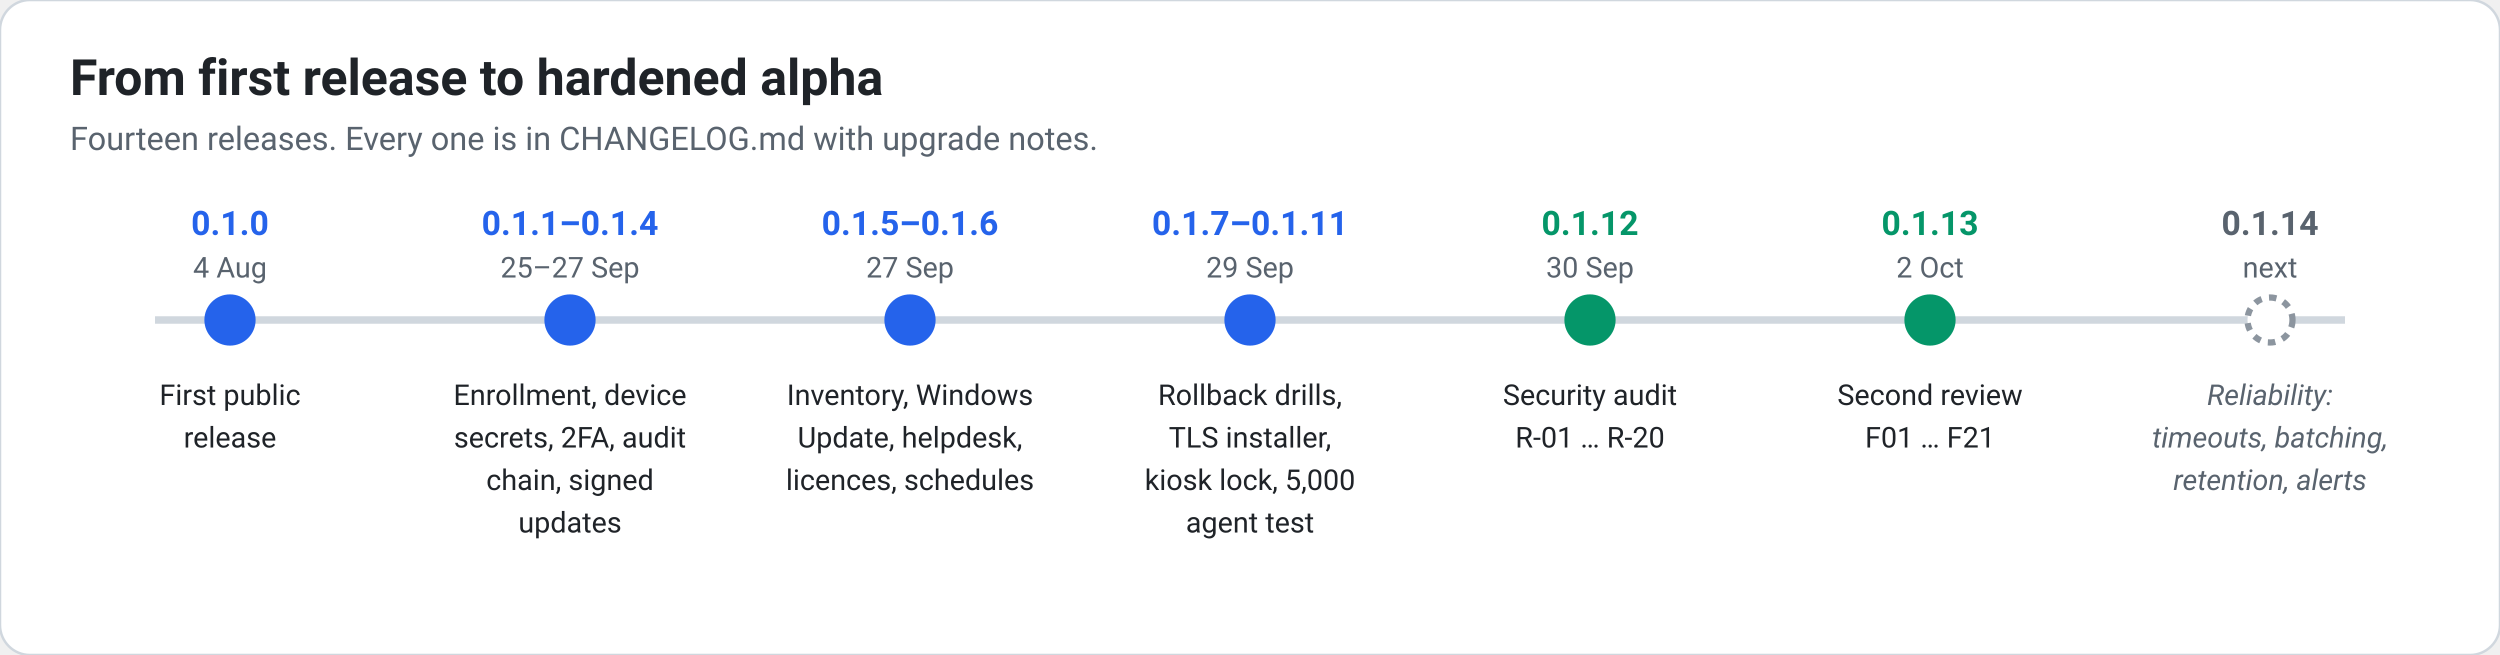
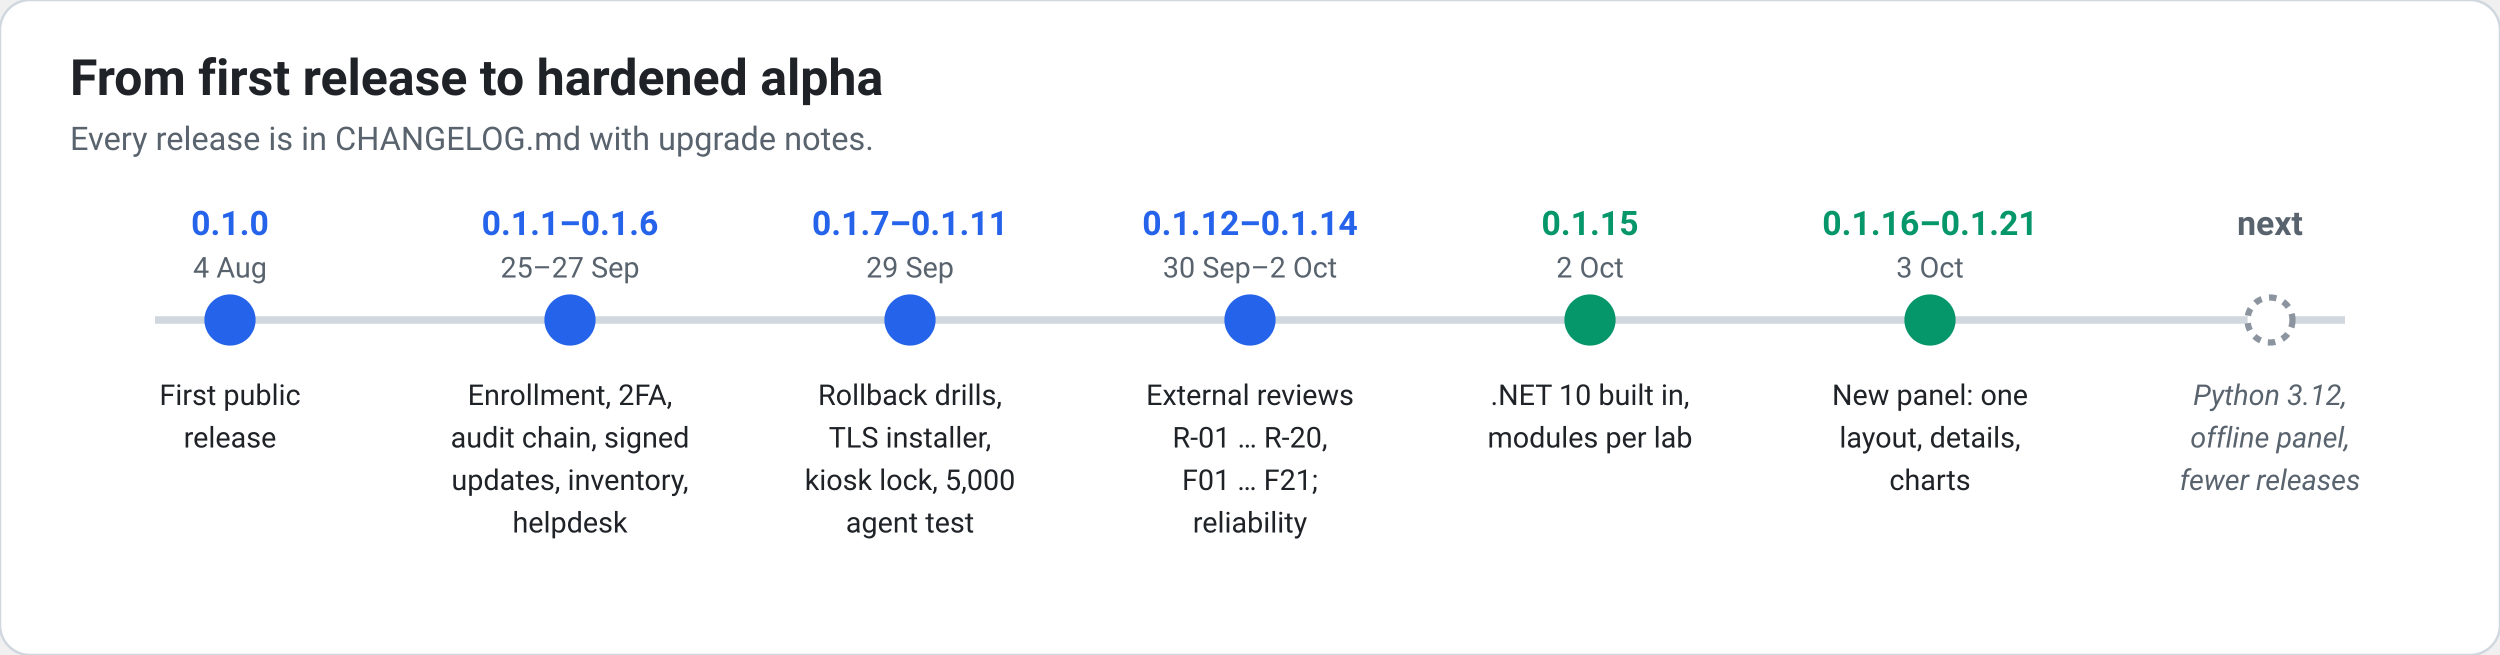
<svg xmlns="http://www.w3.org/2000/svg" viewBox="0 0 1000 262" width="1000" height="262" role="img" aria-label="From first release to hardened alpha">
  <defs>
    <marker id="arr-line" viewBox="0 0 10 10" refX="9" refY="5" markerWidth="7" markerHeight="7" orient="auto-start-reverse">
      <path d="M0,0 L10,5 L0,10 z" fill="#8c959f" />
    </marker>
    <marker id="arr-blue" viewBox="0 0 10 10" refX="9" refY="5" markerWidth="7" markerHeight="7" orient="auto-start-reverse">
      <path d="M0,0 L10,5 L0,10 z" fill="#2563eb" />
    </marker>
    <marker id="arr-green" viewBox="0 0 10 10" refX="9" refY="5" markerWidth="7" markerHeight="7" orient="auto-start-reverse">
      <path d="M0,0 L10,5 L0,10 z" fill="#059669" />
    </marker>
    <marker id="arr-violet" viewBox="0 0 10 10" refX="9" refY="5" markerWidth="7" markerHeight="7" orient="auto-start-reverse">
      <path d="M0,0 L10,5 L0,10 z" fill="#7c3aed" />
    </marker>
    <marker id="arr-amber" viewBox="0 0 10 10" refX="9" refY="5" markerWidth="7" markerHeight="7" orient="auto-start-reverse">
      <path d="M0,0 L10,5 L0,10 z" fill="#b45309" />
    </marker>
    <marker id="arr-red" viewBox="0 0 10 10" refX="9" refY="5" markerWidth="7" markerHeight="7" orient="auto-start-reverse">
      <path d="M0,0 L10,5 L0,10 z" fill="#dc2626" />
    </marker>
  </defs>
  <rect x="0" y="0" width="1000" height="262" rx="12" fill="#ffffff" stroke="#d0d7de" stroke-width="1" />
  <text x="28" y="38" font-family="-apple-system,BlinkMacSystemFont,Segoe UI,Roboto,Helvetica,Arial,sans-serif" font-size="20" font-weight="700" fill="#1f2328" text-anchor="start">From first release to hardened alpha</text>
-   <text x="28" y="60" font-family="-apple-system,BlinkMacSystemFont,Segoe UI,Roboto,Helvetica,Arial,sans-serif" font-size="13" font-weight="400" fill="#59636e" text-anchor="start">Fourteen releases. Every one is in CHANGELOG.md with upgrade notes.</text>
+   <text x="28" y="60" font-family="-apple-system,BlinkMacSystemFont,Segoe UI,Roboto,Helvetica,Arial,sans-serif" font-size="13" font-weight="400" fill="#59636e" text-anchor="start">Every release is in CHANGELOG.md with upgrade notes.</text>
  <line x1="62" y1="128" x2="938" y2="128" stroke="#d0d7de" stroke-width="3" />
  <circle cx="92.0" cy="128" r="9" fill="#2563eb" stroke="#2563eb" stroke-width="2.5" />
  <text x="92.0" y="94" font-family="-apple-system,BlinkMacSystemFont,Segoe UI,Roboto,Helvetica,Arial,sans-serif" font-size="13.5" font-weight="700" fill="#2563eb" text-anchor="middle">0.1.0</text>
  <text x="92.0" y="111" font-family="-apple-system,BlinkMacSystemFont,Segoe UI,Roboto,Helvetica,Arial,sans-serif" font-size="11.5" font-weight="400" fill="#59636e" text-anchor="middle">4 Aug</text>
  <text x="92.0" y="162" font-family="-apple-system,BlinkMacSystemFont,Segoe UI,Roboto,Helvetica,Arial,sans-serif" font-size="11.5" font-weight="400" fill="#1f2328" text-anchor="middle">First public</text>
  <text x="92.0" y="179" font-family="-apple-system,BlinkMacSystemFont,Segoe UI,Roboto,Helvetica,Arial,sans-serif" font-size="11.5" font-weight="400" fill="#1f2328" text-anchor="middle">release</text>
  <circle cx="228.0" cy="128" r="9" fill="#2563eb" stroke="#2563eb" stroke-width="2.5" />
-   <text x="228.0" y="94" font-family="-apple-system,BlinkMacSystemFont,Segoe UI,Roboto,Helvetica,Arial,sans-serif" font-size="13.5" font-weight="700" fill="#2563eb" text-anchor="middle">0.1.1–0.1.4</text>
+   <text x="228.0" y="94" font-family="-apple-system,BlinkMacSystemFont,Segoe UI,Roboto,Helvetica,Arial,sans-serif" font-size="13.5" font-weight="700" fill="#2563eb" text-anchor="middle">0.1.1–0.1.6</text>
  <text x="228.0" y="111" font-family="-apple-system,BlinkMacSystemFont,Segoe UI,Roboto,Helvetica,Arial,sans-serif" font-size="11.5" font-weight="400" fill="#59636e" text-anchor="middle">25–27 Sep</text>
-   <text x="228.0" y="162" font-family="-apple-system,BlinkMacSystemFont,Segoe UI,Roboto,Helvetica,Arial,sans-serif" font-size="11.5" font-weight="400" fill="#1f2328" text-anchor="middle">Enrollment, device</text>
-   <text x="228.0" y="179" font-family="-apple-system,BlinkMacSystemFont,Segoe UI,Roboto,Helvetica,Arial,sans-serif" font-size="11.5" font-weight="400" fill="#1f2328" text-anchor="middle">secrets, 2FA, audit</text>
-   <text x="228.0" y="196" font-family="-apple-system,BlinkMacSystemFont,Segoe UI,Roboto,Helvetica,Arial,sans-serif" font-size="11.5" font-weight="400" fill="#1f2328" text-anchor="middle">chain, signed</text>
-   <text x="228.0" y="213" font-family="-apple-system,BlinkMacSystemFont,Segoe UI,Roboto,Helvetica,Arial,sans-serif" font-size="11.5" font-weight="400" fill="#1f2328" text-anchor="middle">updates</text>
+   <text x="228.0" y="162" font-family="-apple-system,BlinkMacSystemFont,Segoe UI,Roboto,Helvetica,Arial,sans-serif" font-size="11.5" font-weight="400" fill="#1f2328" text-anchor="middle">Enrollment, 2FA,</text>
+   <text x="228.0" y="179" font-family="-apple-system,BlinkMacSystemFont,Segoe UI,Roboto,Helvetica,Arial,sans-serif" font-size="11.5" font-weight="400" fill="#1f2328" text-anchor="middle">audit chain, signed</text>
+   <text x="228.0" y="196" font-family="-apple-system,BlinkMacSystemFont,Segoe UI,Roboto,Helvetica,Arial,sans-serif" font-size="11.5" font-weight="400" fill="#1f2328" text-anchor="middle">updates, inventory,</text>
+   <text x="228.0" y="213" font-family="-apple-system,BlinkMacSystemFont,Segoe UI,Roboto,Helvetica,Arial,sans-serif" font-size="11.5" font-weight="400" fill="#1f2328" text-anchor="middle">helpdesk</text>
  <circle cx="364.0" cy="128" r="9" fill="#2563eb" stroke="#2563eb" stroke-width="2.5" />
-   <text x="364.0" y="94" font-family="-apple-system,BlinkMacSystemFont,Segoe UI,Roboto,Helvetica,Arial,sans-serif" font-size="13.5" font-weight="700" fill="#2563eb" text-anchor="middle">0.1.5–0.1.6</text>
-   <text x="364.0" y="111" font-family="-apple-system,BlinkMacSystemFont,Segoe UI,Roboto,Helvetica,Arial,sans-serif" font-size="11.5" font-weight="400" fill="#59636e" text-anchor="middle">27 Sep</text>
-   <text x="364.0" y="162" font-family="-apple-system,BlinkMacSystemFont,Segoe UI,Roboto,Helvetica,Arial,sans-serif" font-size="11.5" font-weight="400" fill="#1f2328" text-anchor="middle">Inventory, Windows</text>
-   <text x="364.0" y="179" font-family="-apple-system,BlinkMacSystemFont,Segoe UI,Roboto,Helvetica,Arial,sans-serif" font-size="11.5" font-weight="400" fill="#1f2328" text-anchor="middle">Update, helpdesk,</text>
-   <text x="364.0" y="196" font-family="-apple-system,BlinkMacSystemFont,Segoe UI,Roboto,Helvetica,Arial,sans-serif" font-size="11.5" font-weight="400" fill="#1f2328" text-anchor="middle">licences, schedules</text>
+   <text x="364.0" y="94" font-family="-apple-system,BlinkMacSystemFont,Segoe UI,Roboto,Helvetica,Arial,sans-serif" font-size="13.5" font-weight="700" fill="#2563eb" text-anchor="middle">0.1.7–0.1.11</text>
+   <text x="364.0" y="111" font-family="-apple-system,BlinkMacSystemFont,Segoe UI,Roboto,Helvetica,Arial,sans-serif" font-size="11.5" font-weight="400" fill="#59636e" text-anchor="middle">29 Sep</text>
+   <text x="364.0" y="162" font-family="-apple-system,BlinkMacSystemFont,Segoe UI,Roboto,Helvetica,Arial,sans-serif" font-size="11.5" font-weight="400" fill="#1f2328" text-anchor="middle">Rollback drills,</text>
+   <text x="364.0" y="179" font-family="-apple-system,BlinkMacSystemFont,Segoe UI,Roboto,Helvetica,Arial,sans-serif" font-size="11.5" font-weight="400" fill="#1f2328" text-anchor="middle">TLS installer,</text>
+   <text x="364.0" y="196" font-family="-apple-system,BlinkMacSystemFont,Segoe UI,Roboto,Helvetica,Arial,sans-serif" font-size="11.5" font-weight="400" fill="#1f2328" text-anchor="middle">kiosk lock, 5,000</text>
+   <text x="364.0" y="213" font-family="-apple-system,BlinkMacSystemFont,Segoe UI,Roboto,Helvetica,Arial,sans-serif" font-size="11.5" font-weight="400" fill="#1f2328" text-anchor="middle">agent test</text>
  <circle cx="500.0" cy="128" r="9" fill="#2563eb" stroke="#2563eb" stroke-width="2.5" />
-   <text x="500.0" y="94" font-family="-apple-system,BlinkMacSystemFont,Segoe UI,Roboto,Helvetica,Arial,sans-serif" font-size="13.5" font-weight="700" fill="#2563eb" text-anchor="middle">0.1.7–0.1.11</text>
-   <text x="500.0" y="111" font-family="-apple-system,BlinkMacSystemFont,Segoe UI,Roboto,Helvetica,Arial,sans-serif" font-size="11.5" font-weight="400" fill="#59636e" text-anchor="middle">29 Sep</text>
-   <text x="500.0" y="162" font-family="-apple-system,BlinkMacSystemFont,Segoe UI,Roboto,Helvetica,Arial,sans-serif" font-size="11.5" font-weight="400" fill="#1f2328" text-anchor="middle">Rollback drills,</text>
-   <text x="500.0" y="179" font-family="-apple-system,BlinkMacSystemFont,Segoe UI,Roboto,Helvetica,Arial,sans-serif" font-size="11.5" font-weight="400" fill="#1f2328" text-anchor="middle">TLS installer,</text>
-   <text x="500.0" y="196" font-family="-apple-system,BlinkMacSystemFont,Segoe UI,Roboto,Helvetica,Arial,sans-serif" font-size="11.5" font-weight="400" fill="#1f2328" text-anchor="middle">kiosk lock, 5,000</text>
-   <text x="500.0" y="213" font-family="-apple-system,BlinkMacSystemFont,Segoe UI,Roboto,Helvetica,Arial,sans-serif" font-size="11.5" font-weight="400" fill="#1f2328" text-anchor="middle">agent test</text>
+   <text x="500.0" y="94" font-family="-apple-system,BlinkMacSystemFont,Segoe UI,Roboto,Helvetica,Arial,sans-serif" font-size="13.5" font-weight="700" fill="#2563eb" text-anchor="middle">0.1.12–0.1.14</text>
+   <text x="500.0" y="111" font-family="-apple-system,BlinkMacSystemFont,Segoe UI,Roboto,Helvetica,Arial,sans-serif" font-size="11.5" font-weight="400" fill="#59636e" text-anchor="middle">30 Sep–2 Oct</text>
+   <text x="500.0" y="162" font-family="-apple-system,BlinkMacSystemFont,Segoe UI,Roboto,Helvetica,Arial,sans-serif" font-size="11.5" font-weight="400" fill="#1f2328" text-anchor="middle">External reviews</text>
+   <text x="500.0" y="179" font-family="-apple-system,BlinkMacSystemFont,Segoe UI,Roboto,Helvetica,Arial,sans-serif" font-size="11.5" font-weight="400" fill="#1f2328" text-anchor="middle">R-01 … R-20,</text>
+   <text x="500.0" y="196" font-family="-apple-system,BlinkMacSystemFont,Segoe UI,Roboto,Helvetica,Arial,sans-serif" font-size="11.5" font-weight="400" fill="#1f2328" text-anchor="middle">F01 … F21;</text>
+   <text x="500.0" y="213" font-family="-apple-system,BlinkMacSystemFont,Segoe UI,Roboto,Helvetica,Arial,sans-serif" font-size="11.5" font-weight="400" fill="#1f2328" text-anchor="middle">reliability</text>
  <circle cx="636.0" cy="128" r="9" fill="#059669" stroke="#059669" stroke-width="2.5" />
-   <text x="636.0" y="94" font-family="-apple-system,BlinkMacSystemFont,Segoe UI,Roboto,Helvetica,Arial,sans-serif" font-size="13.5" font-weight="700" fill="#059669" text-anchor="middle">0.1.12</text>
-   <text x="636.0" y="111" font-family="-apple-system,BlinkMacSystemFont,Segoe UI,Roboto,Helvetica,Arial,sans-serif" font-size="11.5" font-weight="400" fill="#59636e" text-anchor="middle">30 Sep</text>
-   <text x="636.0" y="162" font-family="-apple-system,BlinkMacSystemFont,Segoe UI,Roboto,Helvetica,Arial,sans-serif" font-size="11.5" font-weight="400" fill="#1f2328" text-anchor="middle">Security audit</text>
-   <text x="636.0" y="179" font-family="-apple-system,BlinkMacSystemFont,Segoe UI,Roboto,Helvetica,Arial,sans-serif" font-size="11.5" font-weight="400" fill="#1f2328" text-anchor="middle">R-01 … R-20</text>
+   <text x="636.0" y="94" font-family="-apple-system,BlinkMacSystemFont,Segoe UI,Roboto,Helvetica,Arial,sans-serif" font-size="13.5" font-weight="700" fill="#059669" text-anchor="middle">0.1.15</text>
+   <text x="636.0" y="111" font-family="-apple-system,BlinkMacSystemFont,Segoe UI,Roboto,Helvetica,Arial,sans-serif" font-size="11.5" font-weight="400" fill="#59636e" text-anchor="middle">2 Oct</text>
+   <text x="636.0" y="162" font-family="-apple-system,BlinkMacSystemFont,Segoe UI,Roboto,Helvetica,Arial,sans-serif" font-size="11.5" font-weight="400" fill="#1f2328" text-anchor="middle">.NET 10 built in,</text>
+   <text x="636.0" y="179" font-family="-apple-system,BlinkMacSystemFont,Segoe UI,Roboto,Helvetica,Arial,sans-serif" font-size="11.5" font-weight="400" fill="#1f2328" text-anchor="middle">modules per lab</text>
  <circle cx="772.0" cy="128" r="9" fill="#059669" stroke="#059669" stroke-width="2.5" />
-   <text x="772.0" y="94" font-family="-apple-system,BlinkMacSystemFont,Segoe UI,Roboto,Helvetica,Arial,sans-serif" font-size="13.5" font-weight="700" fill="#059669" text-anchor="middle">0.1.13</text>
-   <text x="772.0" y="111" font-family="-apple-system,BlinkMacSystemFont,Segoe UI,Roboto,Helvetica,Arial,sans-serif" font-size="11.5" font-weight="400" fill="#59636e" text-anchor="middle">2 Oct</text>
-   <text x="772.0" y="162" font-family="-apple-system,BlinkMacSystemFont,Segoe UI,Roboto,Helvetica,Arial,sans-serif" font-size="11.5" font-weight="400" fill="#1f2328" text-anchor="middle">Second review</text>
-   <text x="772.0" y="179" font-family="-apple-system,BlinkMacSystemFont,Segoe UI,Roboto,Helvetica,Arial,sans-serif" font-size="11.5" font-weight="400" fill="#1f2328" text-anchor="middle">F01 … F21</text>
+   <text x="772.0" y="94" font-family="-apple-system,BlinkMacSystemFont,Segoe UI,Roboto,Helvetica,Arial,sans-serif" font-size="13.5" font-weight="700" fill="#059669" text-anchor="middle">0.1.16–0.1.21</text>
+   <text x="772.0" y="111" font-family="-apple-system,BlinkMacSystemFont,Segoe UI,Roboto,Helvetica,Arial,sans-serif" font-size="11.5" font-weight="400" fill="#59636e" text-anchor="middle">3 Oct</text>
+   <text x="772.0" y="162" font-family="-apple-system,BlinkMacSystemFont,Segoe UI,Roboto,Helvetica,Arial,sans-serif" font-size="11.5" font-weight="400" fill="#1f2328" text-anchor="middle">New panel: one</text>
+   <text x="772.0" y="179" font-family="-apple-system,BlinkMacSystemFont,Segoe UI,Roboto,Helvetica,Arial,sans-serif" font-size="11.5" font-weight="400" fill="#1f2328" text-anchor="middle">layout, details,</text>
+   <text x="772.0" y="196" font-family="-apple-system,BlinkMacSystemFont,Segoe UI,Roboto,Helvetica,Arial,sans-serif" font-size="11.5" font-weight="400" fill="#1f2328" text-anchor="middle">charts</text>
  <circle cx="908.0" cy="128" r="9" fill="#ffffff" stroke="#8c959f" stroke-width="2.5" stroke-dasharray="3 3" />
-   <text x="908.0" y="94" font-family="-apple-system,BlinkMacSystemFont,Segoe UI,Roboto,Helvetica,Arial,sans-serif" font-size="13.5" font-weight="700" fill="#59636e" text-anchor="middle">0.1.14</text>
-   <text x="908.0" y="111" font-family="-apple-system,BlinkMacSystemFont,Segoe UI,Roboto,Helvetica,Arial,sans-serif" font-size="11.5" font-weight="400" fill="#59636e" text-anchor="middle">next</text>
-   <text x="908.0" y="162" font-family="-apple-system,BlinkMacSystemFont,Segoe UI,Roboto,Helvetica,Arial,sans-serif" font-size="11.5" font-weight="400" fill="#59636e" text-anchor="middle" font-style="italic">Reliability:</text>
-   <text x="908.0" y="179" font-family="-apple-system,BlinkMacSystemFont,Segoe UI,Roboto,Helvetica,Arial,sans-serif" font-size="11.5" font-weight="400" fill="#59636e" text-anchor="middle" font-style="italic">timeouts, batching,</text>
-   <text x="908.0" y="196" font-family="-apple-system,BlinkMacSystemFont,Segoe UI,Roboto,Helvetica,Arial,sans-serif" font-size="11.5" font-weight="400" fill="#59636e" text-anchor="middle" font-style="italic">retention, alerts</text>
+   <text x="908.0" y="94" font-family="-apple-system,BlinkMacSystemFont,Segoe UI,Roboto,Helvetica,Arial,sans-serif" font-size="13.5" font-weight="700" fill="#59636e" text-anchor="middle">next</text>
+   <text x="908.0" y="111" font-family="-apple-system,BlinkMacSystemFont,Segoe UI,Roboto,Helvetica,Arial,sans-serif" font-size="11.5" font-weight="400" fill="#59636e" text-anchor="middle" />
+   <text x="908.0" y="162" font-family="-apple-system,BlinkMacSystemFont,Segoe UI,Roboto,Helvetica,Arial,sans-serif" font-size="11.5" font-weight="400" fill="#59636e" text-anchor="middle" font-style="italic">Python 3.12,</text>
+   <text x="908.0" y="179" font-family="-apple-system,BlinkMacSystemFont,Segoe UI,Roboto,Helvetica,Arial,sans-serif" font-size="11.5" font-weight="400" fill="#59636e" text-anchor="middle" font-style="italic">offline panel,</text>
+   <text x="908.0" y="196" font-family="-apple-system,BlinkMacSystemFont,Segoe UI,Roboto,Helvetica,Arial,sans-serif" font-size="11.5" font-weight="400" fill="#59636e" text-anchor="middle" font-style="italic">fewer releases</text>
</svg>
